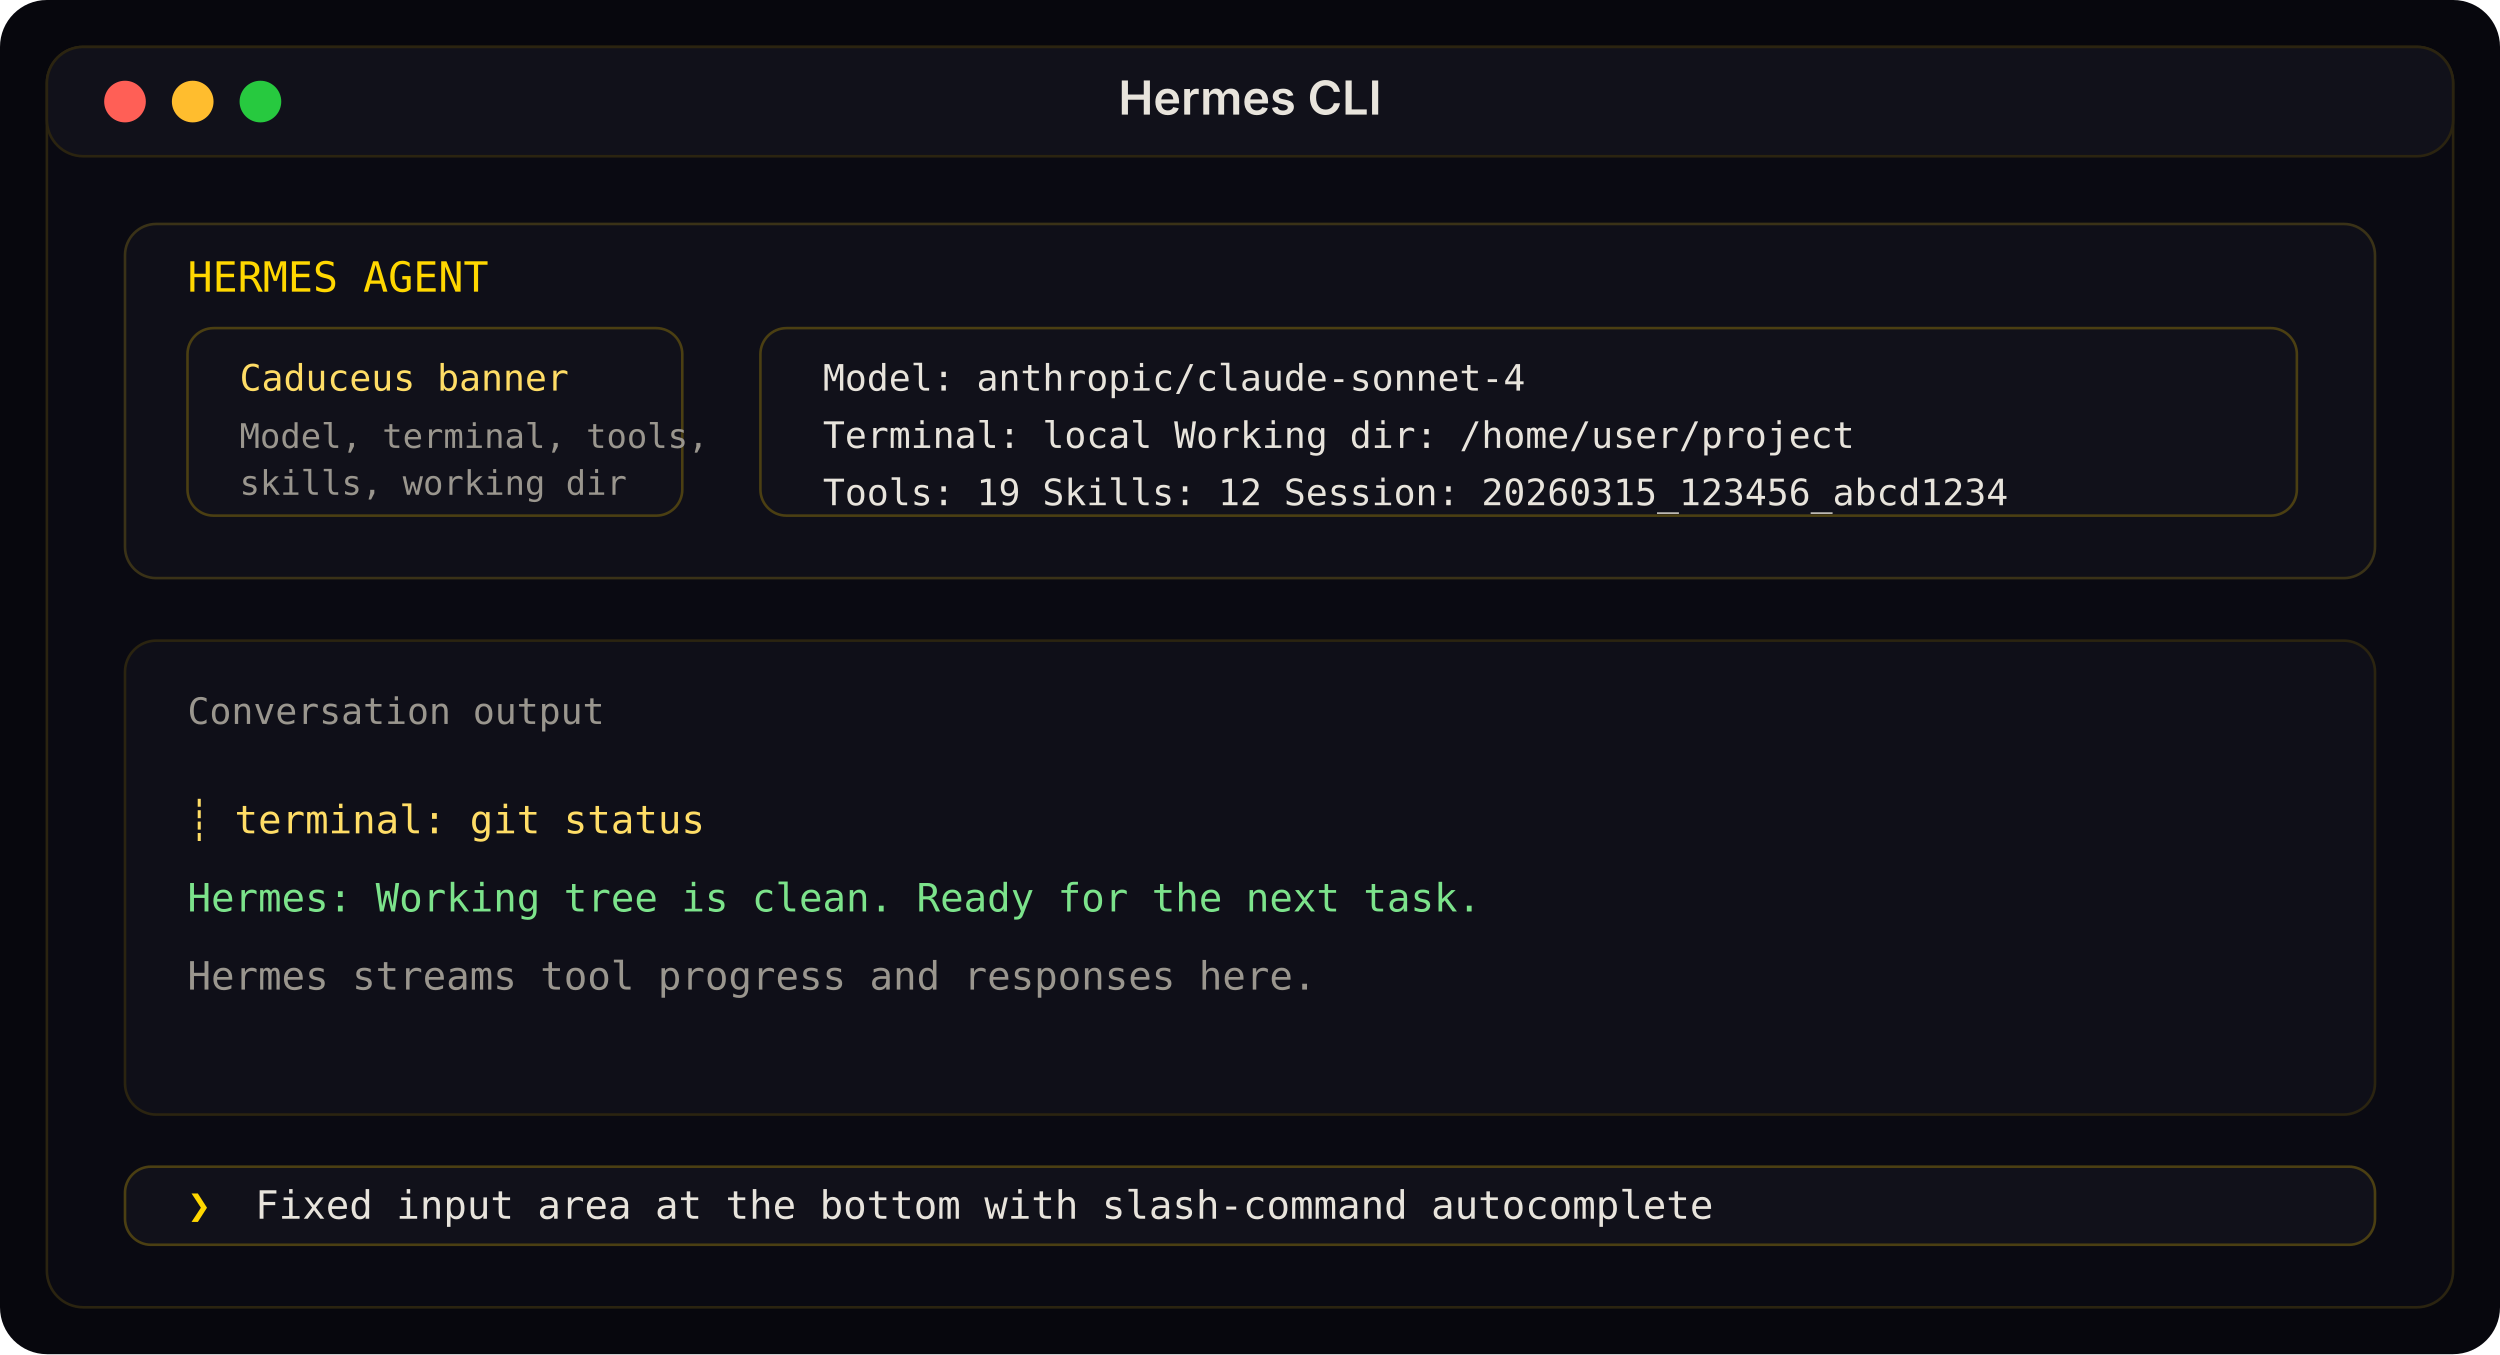
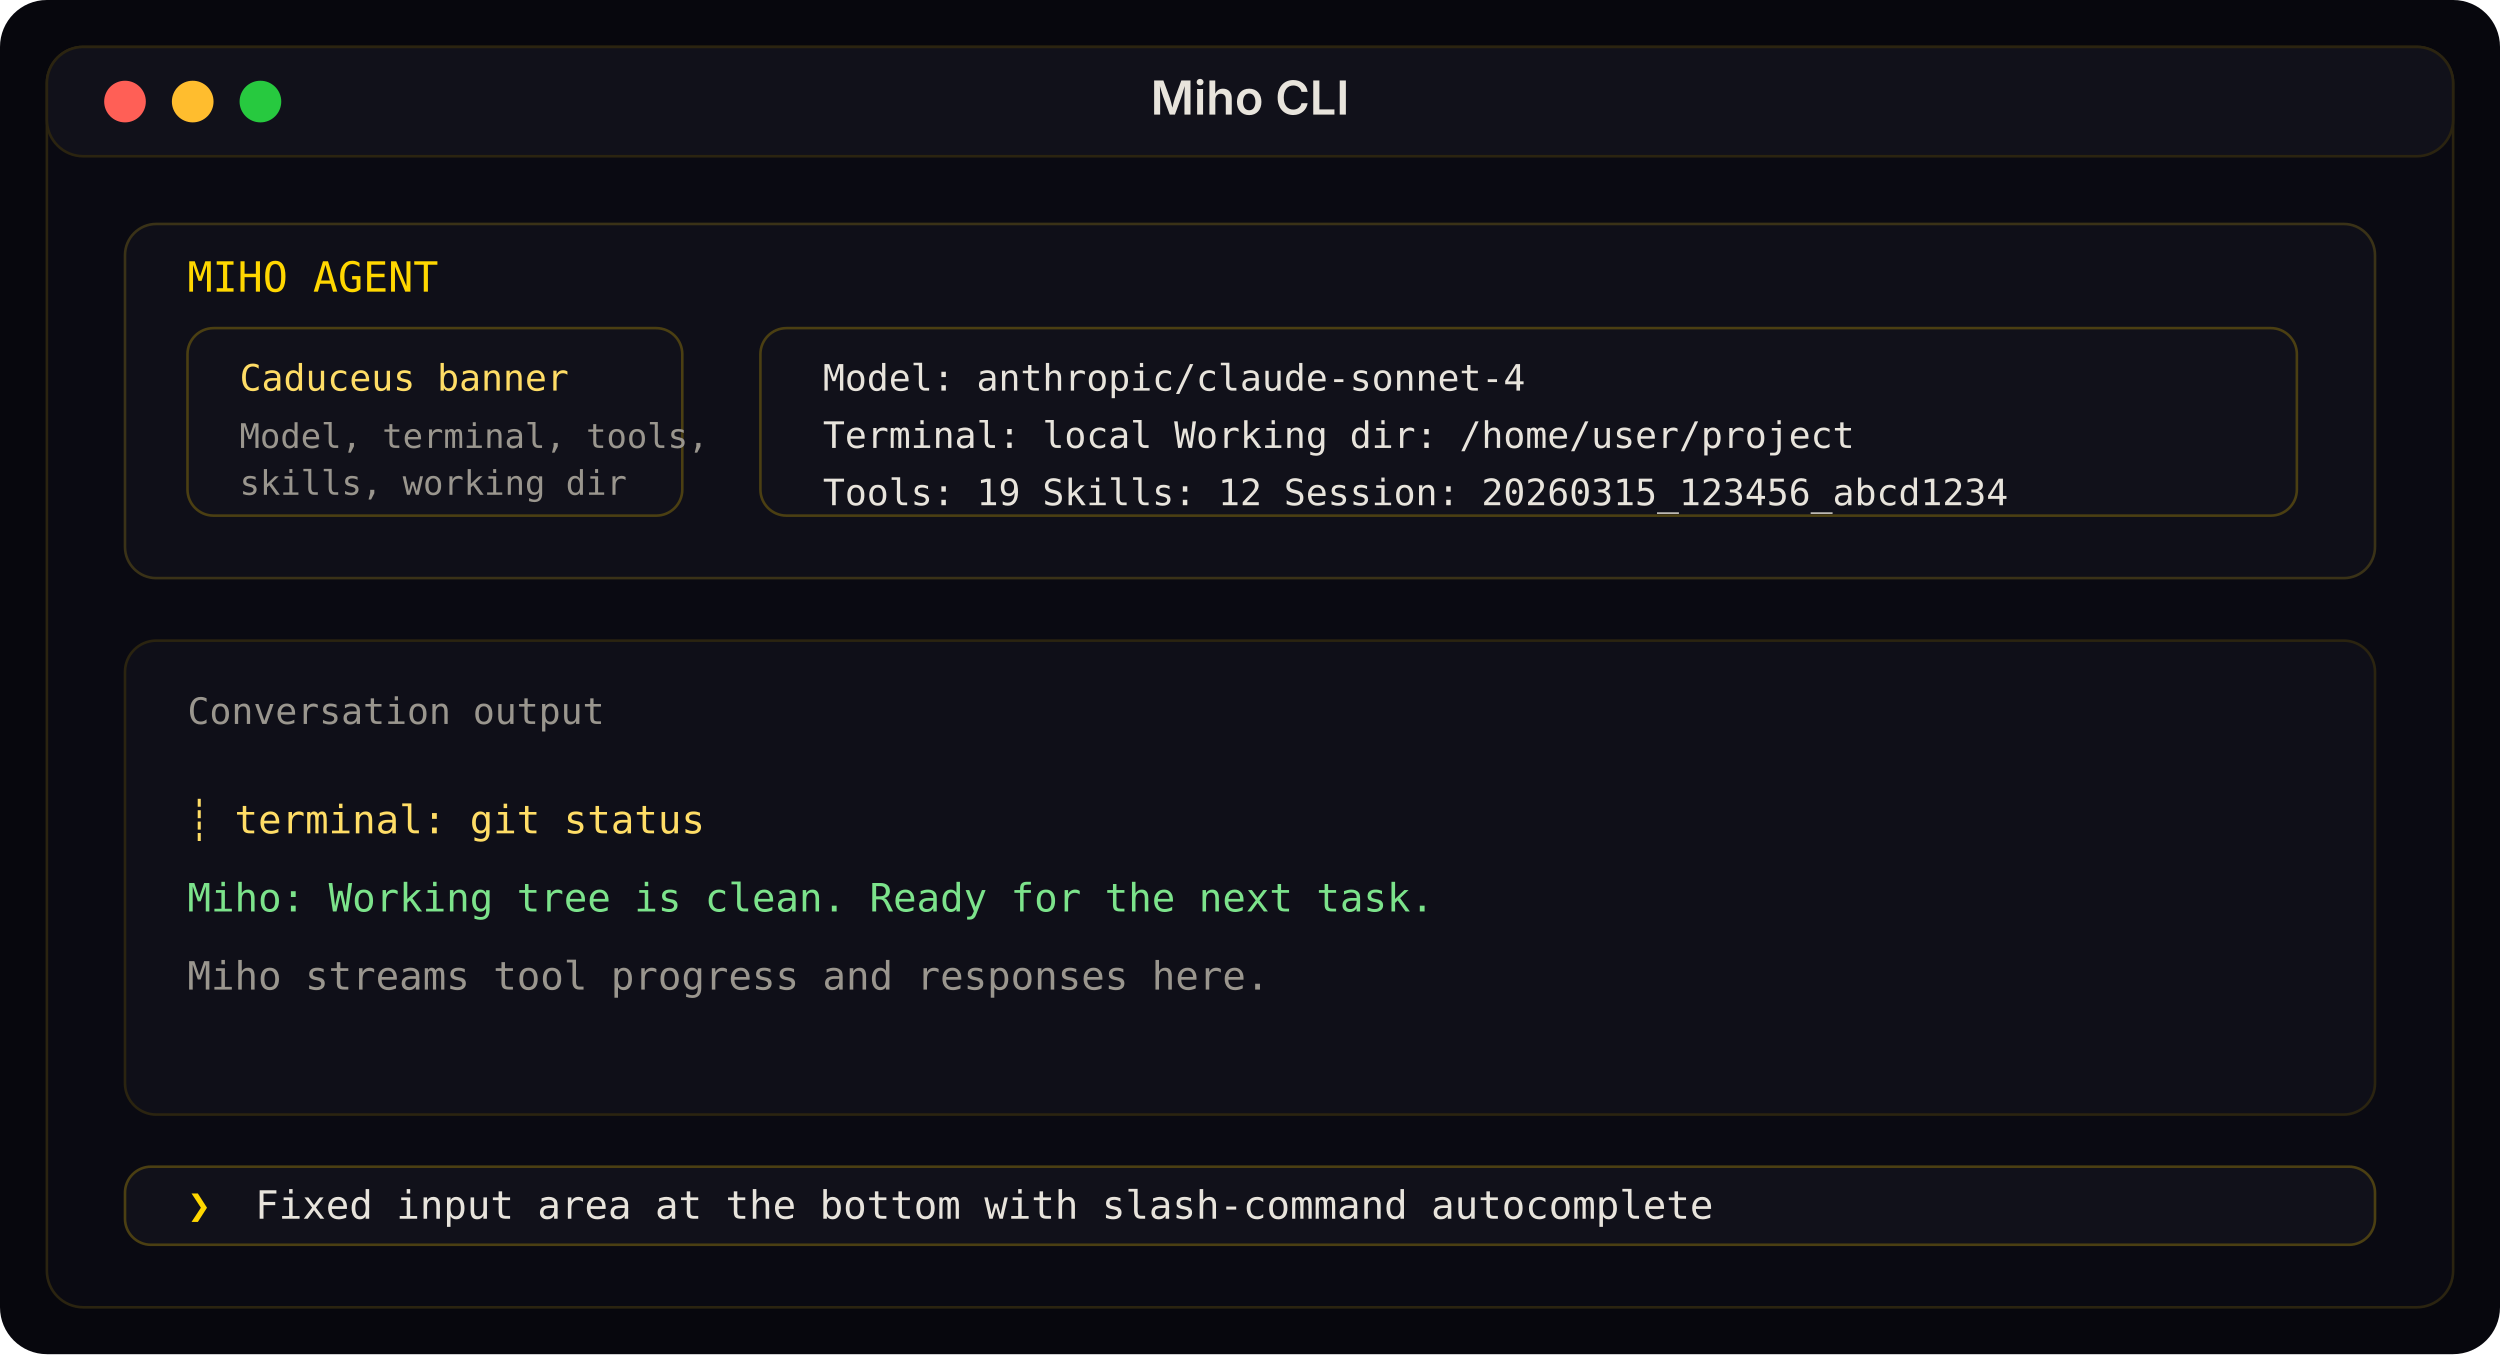
<svg xmlns="http://www.w3.org/2000/svg" width="960" height="520" viewBox="0 0 960 520" role="img" aria-labelledby="title desc">
  <rect width="960" height="520" rx="18" fill="#07070d" />
  <rect x="18" y="18" width="924" height="484" rx="14" fill="#0a0a12" stroke="#2b2410" />
  <rect x="18" y="18" width="924" height="42" rx="14" fill="#11111a" stroke="#2b2410" />
  <circle cx="48" cy="39" r="8" fill="#ff5f56" />
  <circle cx="74" cy="39" r="8" fill="#ffbd2e" />
  <circle cx="100" cy="39" r="8" fill="#27c93f" />
-   <text x="480" y="44" text-anchor="middle" fill="#e8e4dc" font-family="Inter, sans-serif" font-size="18" font-weight="600">Hermes CLI</text>
+   <text x="480" y="44" text-anchor="middle" fill="#e8e4dc" font-family="Inter, sans-serif" font-size="18" font-weight="600">Miho CLI</text>
  <rect x="48" y="86" width="864" height="136" rx="12" fill="#0f0f18" stroke="#3a3217" />
-   <text x="72" y="112" fill="#ffd700" font-family="JetBrains Mono, monospace" font-size="16">HERMES AGENT</text>
+   <text x="72" y="112" fill="#ffd700" font-family="JetBrains Mono, monospace" font-size="16">MIHO AGENT</text>
  <rect x="72" y="126" width="190" height="72" rx="10" fill="#11111a" stroke="#4b3f12" />
  <text x="92" y="150" fill="#ffdd66" font-family="JetBrains Mono, monospace" font-size="14">Caduceus banner</text>
  <text x="92" y="172" fill="#9a968e" font-family="JetBrains Mono, monospace" font-size="13">Model, terminal, tools,</text>
  <text x="92" y="190" fill="#9a968e" font-family="JetBrains Mono, monospace" font-size="13">skills, working dir</text>
  <rect x="292" y="126" width="590" height="72" rx="10" fill="#11111a" stroke="#4b3f12" />
  <text x="316" y="150" fill="#e8e4dc" font-family="JetBrains Mono, monospace" font-size="14">Model: anthropic/claude-sonnet-4</text>
  <text x="316" y="172" fill="#e8e4dc" font-family="JetBrains Mono, monospace" font-size="14">Terminal: local   Working dir: /home/user/project</text>
  <text x="316" y="194" fill="#e8e4dc" font-family="JetBrains Mono, monospace" font-size="14">Tools: 19   Skills: 12   Session: 20260315_123456_abcd1234</text>
  <rect x="48" y="246" width="864" height="182" rx="12" fill="#0f0f18" stroke="#2b2410" />
  <text x="72" y="278" fill="#9a968e" font-family="JetBrains Mono, monospace" font-size="14">Conversation output</text>
  <text x="72" y="320" fill="#ffdd66" font-family="JetBrains Mono, monospace" font-size="15">┊ terminal: git status</text>
-   <text x="72" y="350" fill="#7ce38b" font-family="JetBrains Mono, monospace" font-size="15">Hermes: Working tree is clean. Ready for the next task.</text>
-   <text x="72" y="380" fill="#9a968e" font-family="JetBrains Mono, monospace" font-size="15">Hermes streams tool progress and responses here.</text>
+   <text x="72" y="350" fill="#7ce38b" font-family="JetBrains Mono, monospace" font-size="15">Miho: Working tree is clean. Ready for the next task.</text>
+   <text x="72" y="380" fill="#9a968e" font-family="JetBrains Mono, monospace" font-size="15">Miho streams tool progress and responses here.</text>
  <rect x="48" y="448" width="864" height="30" rx="10" fill="#11111a" stroke="#4b3f12" />
  <text x="72" y="468" fill="#ffd700" font-family="JetBrains Mono, monospace" font-size="15">❯</text>
  <text x="98" y="468" fill="#e8e4dc" font-family="JetBrains Mono, monospace" font-size="15">Fixed input area at the bottom with slash-command autocomplete</text>
</svg>
